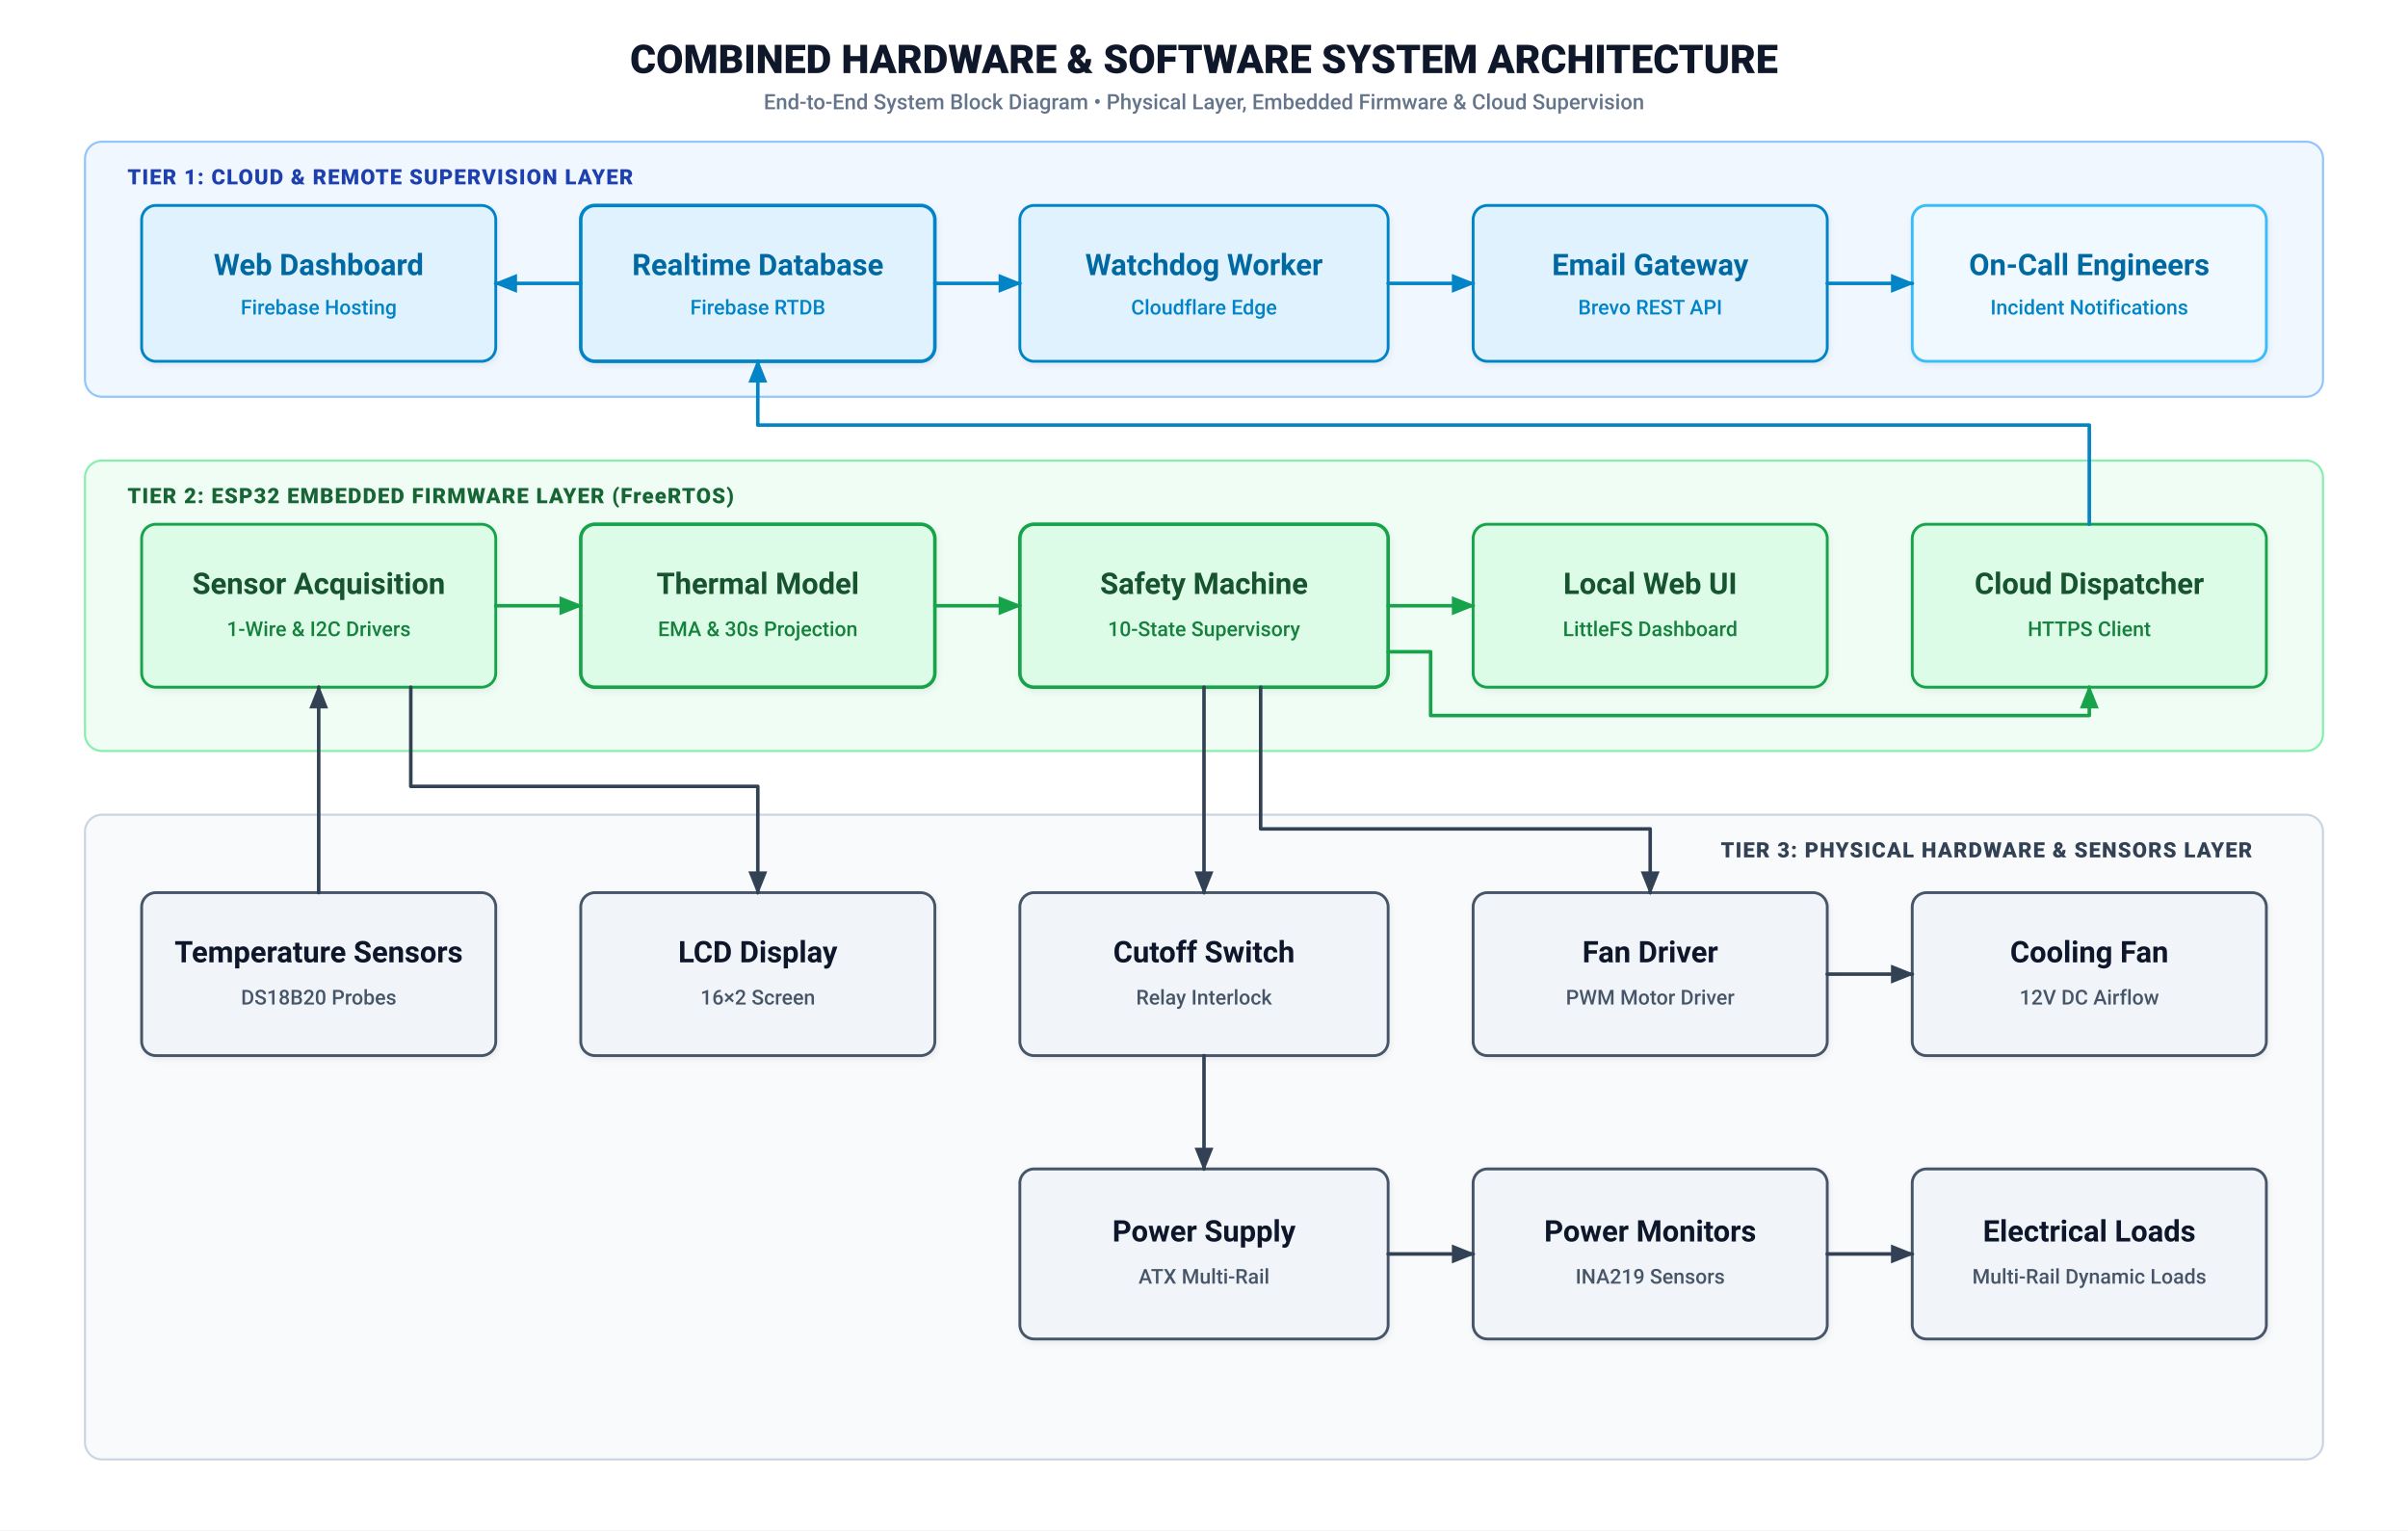
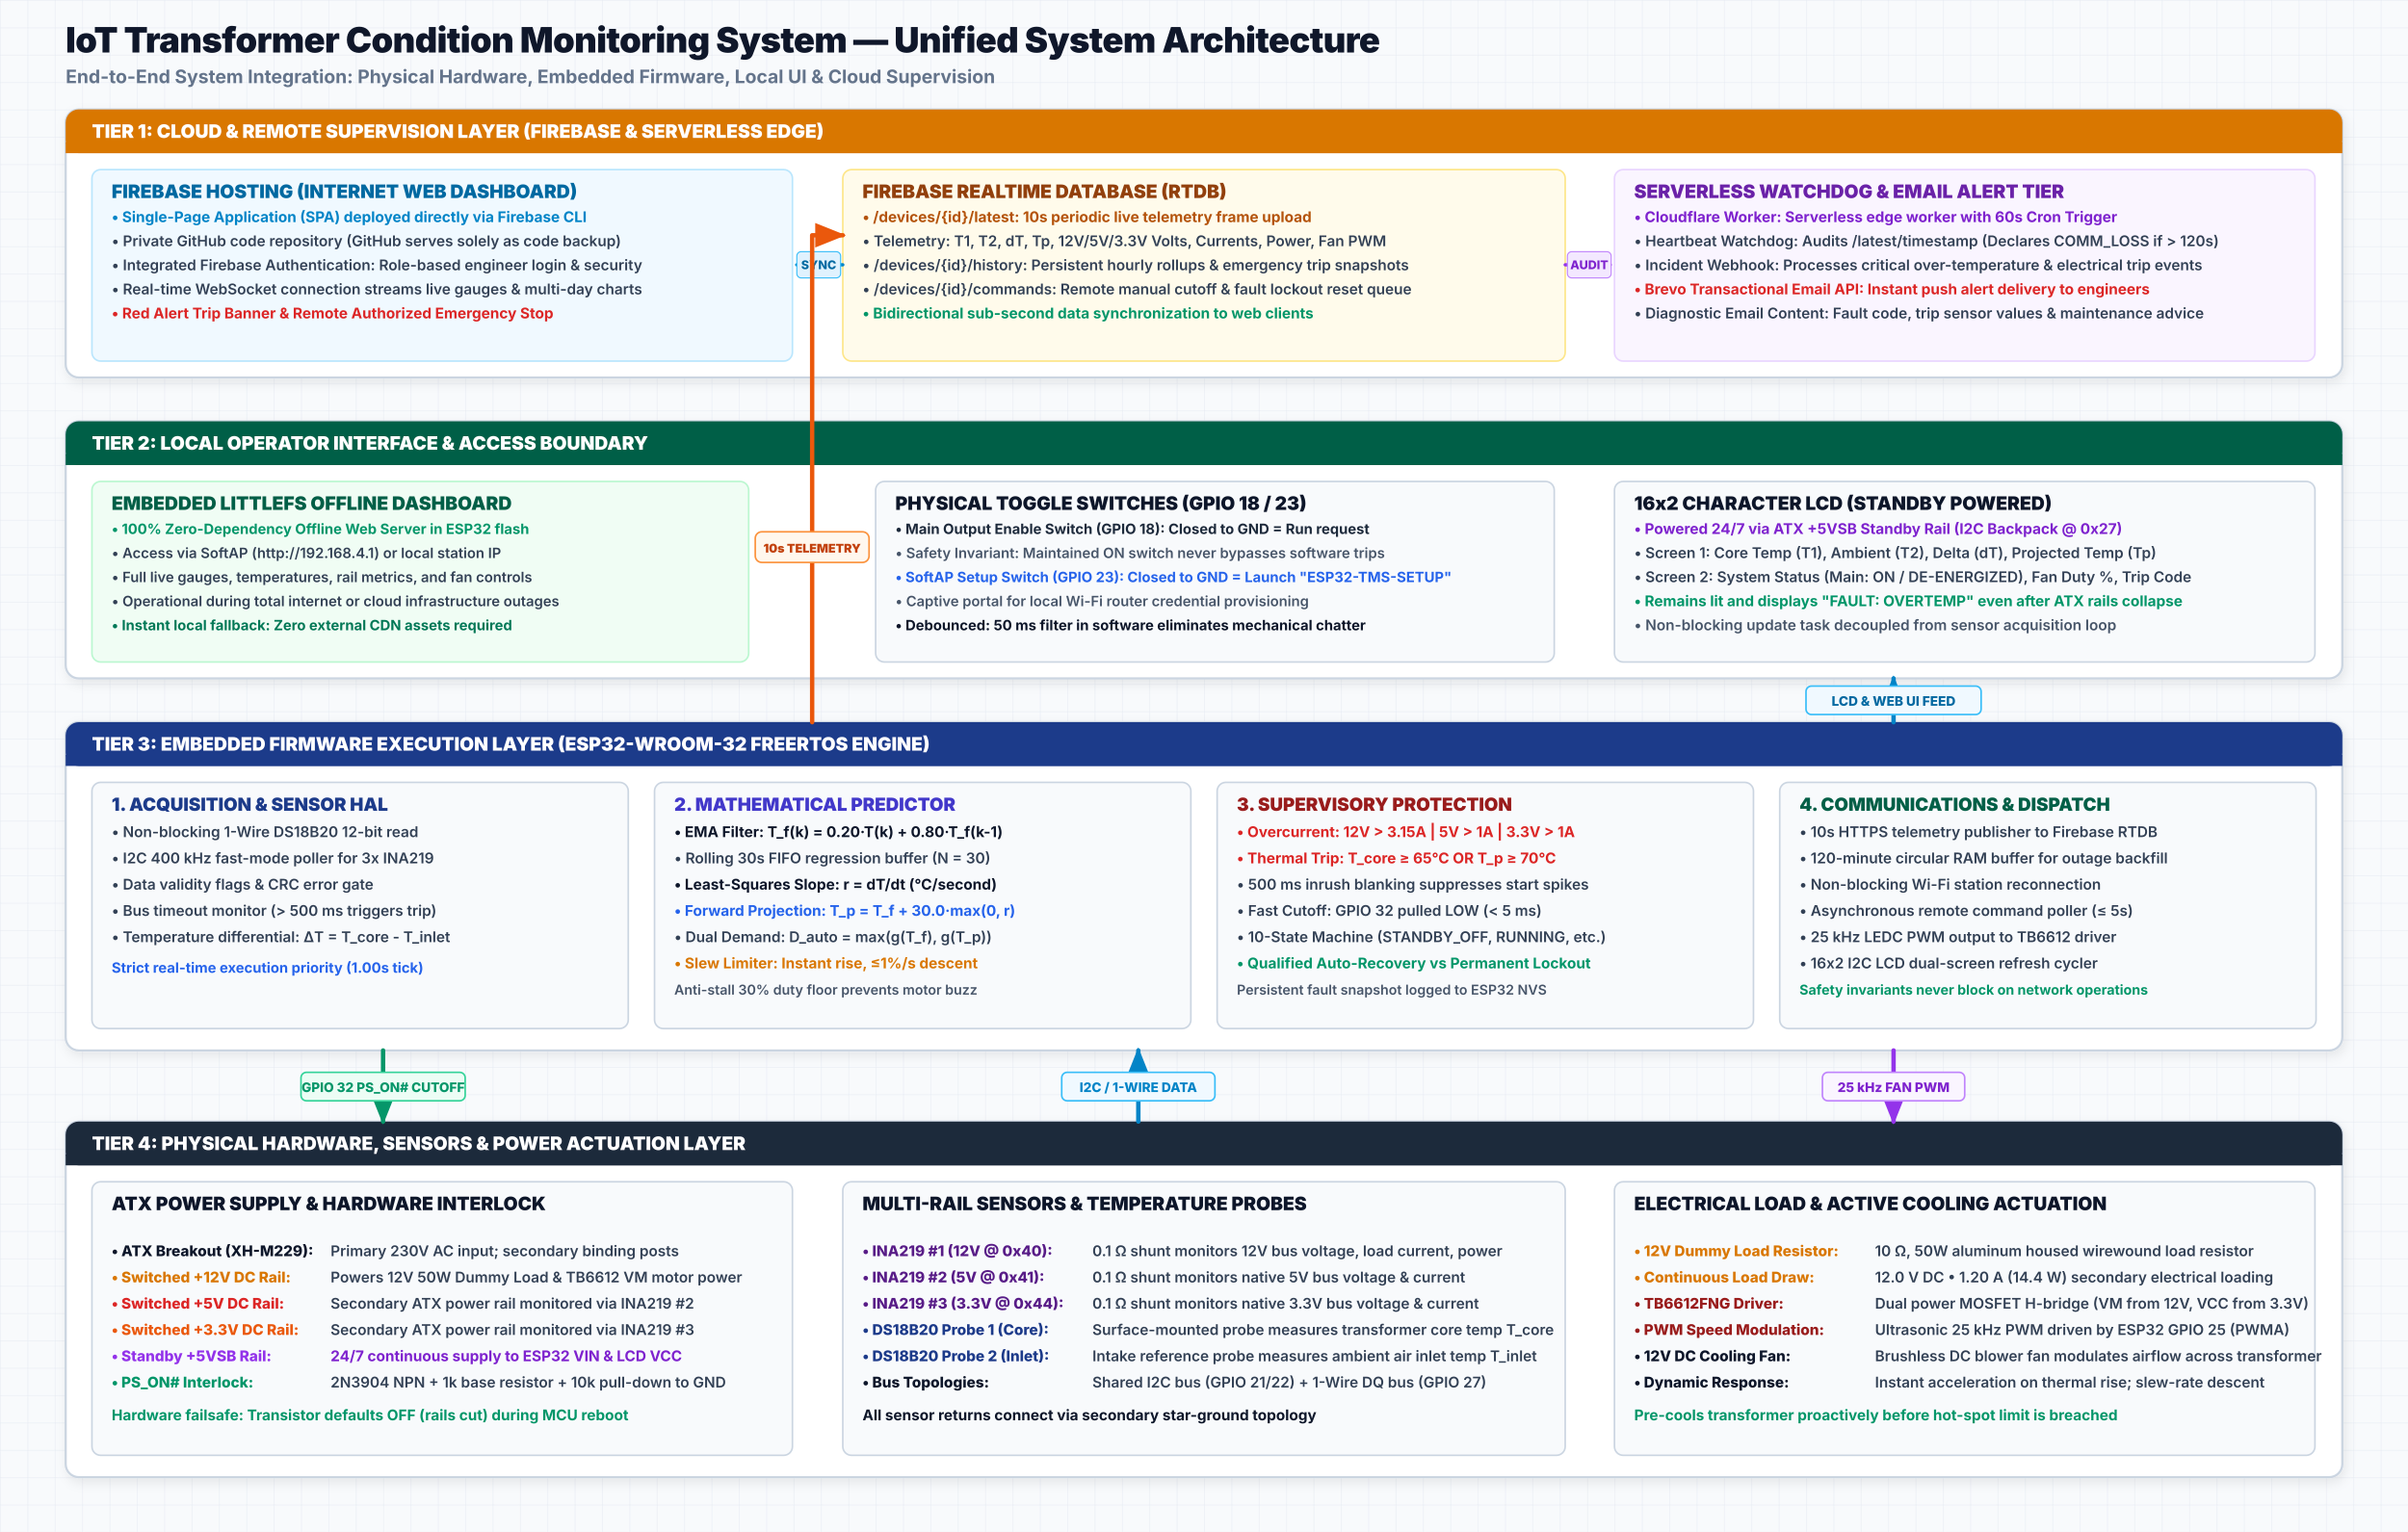
- <svg xmlns="http://www.w3.org/2000/svg" viewBox="0 0 1700 1080" width="1700" height="1080">
+ <svg xmlns="http://www.w3.org/2000/svg" viewBox="0 0 2200 1400" width="2200" height="1400">
  <defs>
-     <filter id="shadow" x="-3%" y="-3%" width="106%" height="108%" filterUnits="userSpaceOnUse">
-       <feDropShadow dx="1" dy="2" stdDeviation="2" flood-color="#0f172a" flood-opacity="0.06" />
+     <pattern id="grid" width="25" height="25" patternUnits="userSpaceOnUse">
+       <path d="M 25 0 L 0 0 0 25" fill="none" stroke="#e2e8f0" stroke-width="0.75" />
+     </pattern>
+     <filter id="shadow" x="-3%" y="-3%" width="108%" height="110%" filterUnits="userSpaceOnUse">
+       <feDropShadow dx="2" dy="4" stdDeviation="5" flood-color="#0f172a" flood-opacity="0.08" />
    </filter>
-     <marker id="arrow" viewBox="0 0 12 12" refX="10" refY="6" markerWidth="8" markerHeight="8" orient="auto-start-reverse">
-       <path d="M 1 2 L 11 6 L 1 10 z" fill="#334155" />
-     </marker>
-     <marker id="arrow-blue" viewBox="0 0 12 12" refX="10" refY="6" markerWidth="8" markerHeight="8" orient="auto-start-reverse">
-       <path d="M 1 2 L 11 6 L 1 10 z" fill="#0284c7" />
-     </marker>
-     <marker id="arrow-green" viewBox="0 0 12 12" refX="10" refY="6" markerWidth="8" markerHeight="8" orient="auto-start-reverse">
-       <path d="M 1 2 L 11 6 L 1 10 z" fill="#16a34a" />
+     <marker id="arrow" viewBox="0 0 10 10" refX="9" refY="5" markerWidth="7" markerHeight="7" orient="auto-start-reverse">
+       <path d="M 0 1 L 10 5 L 0 9 z" fill="#0f172a" />
+     </marker>
+     <marker id="arrow-blue" viewBox="0 0 10 10" refX="9" refY="5" markerWidth="7" markerHeight="7" orient="auto-start-reverse">
+       <path d="M 0 1 L 10 5 L 0 9 z" fill="#2563eb" />
+     </marker>
+     <marker id="arrow-cyan" viewBox="0 0 10 10" refX="9" refY="5" markerWidth="7" markerHeight="7" orient="auto-start-reverse">
+       <path d="M 0 1 L 10 5 L 0 9 z" fill="#0284c7" />
+     </marker>
+     <marker id="arrow-green" viewBox="0 0 10 10" refX="9" refY="5" markerWidth="7" markerHeight="7" orient="auto-start-reverse">
+       <path d="M 0 1 L 10 5 L 0 9 z" fill="#059669" />
+     </marker>
+     <marker id="arrow-orange" viewBox="0 0 10 10" refX="9" refY="5" markerWidth="7" markerHeight="7" orient="auto-start-reverse">
+       <path d="M 0 1 L 10 5 L 0 9 z" fill="#ea580c" />
+     </marker>
+     <marker id="arrow-purple" viewBox="0 0 10 10" refX="9" refY="5" markerWidth="7" markerHeight="7" orient="auto-start-reverse">
+       <path d="M 0 1 L 10 5 L 0 9 z" fill="#9333ea" />
+     </marker>
+     <marker id="arrow-red" viewBox="0 0 10 10" refX="9" refY="5" markerWidth="7" markerHeight="7" orient="auto-start-reverse">
+       <path d="M 0 1 L 10 5 L 0 9 z" fill="#dc2626" />
    </marker>
  </defs>
  <style>
    text {
-       font-family: 'Segoe UI', -apple-system, BlinkMacSystemFont, Roboto, sans-serif;
-       text-anchor: middle;
-       dominant-baseline: central;
+       font-family: 'Segoe UI', -apple-system, BlinkMacSystemFont, 'Inter', Roboto, sans-serif;
+       user-select: none;
    }
    .wire {
      fill: none;
-       stroke: #334155;
-       stroke-width: 2.5;
      stroke-linecap: round;
      stroke-linejoin: round;
    }
-     .wire-blue {
-       fill: none;
-       stroke: #0284c7;
-       stroke-width: 2.5;
-       stroke-linecap: round;
-       stroke-linejoin: round;
-     }
-     .wire-green {
-       fill: none;
-       stroke: #16a34a;
-       stroke-width: 2.5;
-       stroke-linecap: round;
-       stroke-linejoin: round;
-     }
-     .tier-header-t1 {
-       font-size: 15px;
-       font-weight: 800;
-       letter-spacing: 0.8px;
-       text-anchor: start;
-       fill: #1e40af;
-     }
-     .tier-header-t2 {
-       font-size: 15px;
-       font-weight: 800;
-       letter-spacing: 0.8px;
-       text-anchor: start;
-       fill: #166534;
-     }
-     .tier-header-t3 {
-       font-size: 15px;
-       font-weight: 800;
-       letter-spacing: 0.8px;
-       text-anchor: end;
-       fill: #334155;
-     }
-     .card-title-t1 {
-       font-size: 21px;
-       font-weight: 700;
-       fill: #0369a1;
-     }
-     .card-sub-t1 {
-       font-size: 14.5px;
-       font-weight: 500;
-       fill: #0284c7;
-     }
-     .card-title-t2 {
-       font-size: 21px;
-       font-weight: 700;
-       fill: #14532d;
-     }
-     .card-sub-t2 {
-       font-size: 14.5px;
-       font-weight: 500;
-       fill: #15803d;
-     }
-     .card-title-t3 {
-       font-size: 21px;
-       font-weight: 700;
-       fill: #0f172a;
-     }
-     .card-sub-t3 {
-       font-size: 14.5px;
-       font-weight: 500;
-       fill: #475569;
-     }
  </style>
-   <rect width="1700" height="1080" fill="#ffffff" />
-   <text x="850.0" y="42" font-size="28" font-weight="800" fill="#0f172a">COMBINED HARDWARE &amp; SOFTWARE SYSTEM ARCHITECTURE</text>
-   <text x="850.0" y="72" font-size="15" font-weight="500" fill="#64748b">End-to-End System Block Diagram • Physical Layer, Embedded Firmware &amp; Cloud Supervision</text>
-   <rect x="60" y="100" width="1580" height="180" rx="12" fill="#f0f7ff" stroke="#93c5fd" stroke-width="1.5" />
-   <text x="90" y="125" class="tier-header-t1">TIER 1: CLOUD &amp; REMOTE SUPERVISION LAYER</text>
-   <g transform="translate(100, 145)" filter="url(#shadow)">
-     <rect width="250" height="110" rx="10" fill="#e0f2fe" stroke="#0284c7" stroke-width="2" />
-     <text x="125" y="42" class="card-title-t1">Web Dashboard</text>
-     <text x="125" y="72" class="card-sub-t1">Firebase Hosting</text>
-   </g>
-   <g transform="translate(410, 145)" filter="url(#shadow)">
-     <rect width="250" height="110" rx="10" fill="#e0f2fe" stroke="#0284c7" stroke-width="2.5" />
-     <text x="125" y="42" class="card-title-t1">Realtime Database</text>
-     <text x="125" y="72" class="card-sub-t1">Firebase RTDB</text>
-   </g>
-   <path class="wire-blue" marker-end="url(#arrow-blue)" d="M 410 200 L 350 200" />
-   <g transform="translate(720, 145)" filter="url(#shadow)">
-     <rect width="260" height="110" rx="10" fill="#e0f2fe" stroke="#0284c7" stroke-width="2" />
-     <text x="130" y="42" class="card-title-t1">Watchdog Worker</text>
-     <text x="130" y="72" class="card-sub-t1">Cloudflare Edge</text>
-   </g>
-   <path class="wire-blue" marker-end="url(#arrow-blue)" d="M 660 200 L 720 200" />
-   <g transform="translate(1040, 145)" filter="url(#shadow)">
-     <rect width="250" height="110" rx="10" fill="#e0f2fe" stroke="#0284c7" stroke-width="2" />
-     <text x="125" y="42" class="card-title-t1">Email Gateway</text>
-     <text x="125" y="72" class="card-sub-t1">Brevo REST API</text>
-   </g>
-   <path class="wire-blue" marker-end="url(#arrow-blue)" d="M 980 200 L 1040 200" />
-   <g transform="translate(1350, 145)" filter="url(#shadow)">
-     <rect width="250" height="110" rx="10" fill="#f0f9ff" stroke="#38bdf8" stroke-width="2" />
-     <text x="125" y="42" class="card-title-t1">On-Call Engineers</text>
-     <text x="125" y="72" class="card-sub-t1">Incident Notifications</text>
-   </g>
-   <path class="wire-blue" marker-end="url(#arrow-blue)" d="M 1290 200 L 1350 200" />
-   <rect x="60" y="325" width="1580" height="205" rx="12" fill="#f0fdf4" stroke="#86efac" stroke-width="1.5" />
-   <text x="90" y="350" class="tier-header-t2">TIER 2: ESP32 EMBEDDED FIRMWARE LAYER (FreeRTOS)</text>
-   <g transform="translate(100, 370)" filter="url(#shadow)">
-     <rect width="250" height="115" rx="10" fill="#dcfce7" stroke="#16a34a" stroke-width="2" />
-     <text x="125" y="42" class="card-title-t2">Sensor Acquisition</text>
-     <text x="125" y="74" class="card-sub-t2">1-Wire &amp; I2C Drivers</text>
-   </g>
-   <g transform="translate(410, 370)" filter="url(#shadow)">
-     <rect width="250" height="115" rx="10" fill="#dcfce7" stroke="#16a34a" stroke-width="2.5" />
-     <text x="125" y="42" class="card-title-t2">Thermal Model</text>
-     <text x="125" y="74" class="card-sub-t2">EMA &amp; 30s Projection</text>
-   </g>
-   <path class="wire-green" marker-end="url(#arrow-green)" d="M 350 427.5 L 410 427.5" />
-   <g transform="translate(720, 370)" filter="url(#shadow)">
-     <rect width="260" height="115" rx="10" fill="#dcfce7" stroke="#16a34a" stroke-width="2.5" />
-     <text x="130" y="42" class="card-title-t2">Safety Machine</text>
-     <text x="130" y="74" class="card-sub-t2">10-State Supervisory</text>
-   </g>
-   <path class="wire-green" marker-end="url(#arrow-green)" d="M 660 427.5 L 720 427.5" />
-   <g transform="translate(1040, 370)" filter="url(#shadow)">
-     <rect width="250" height="115" rx="10" fill="#dcfce7" stroke="#16a34a" stroke-width="2" />
-     <text x="125" y="42" class="card-title-t2">Local Web UI</text>
-     <text x="125" y="74" class="card-sub-t2">LittleFS Dashboard</text>
-   </g>
-   <path class="wire-green" marker-end="url(#arrow-green)" d="M 980 427.5 L 1040 427.5" />
-   <g transform="translate(1350, 370)" filter="url(#shadow)">
-     <rect width="250" height="115" rx="10" fill="#dcfce7" stroke="#16a34a" stroke-width="2" />
-     <text x="125" y="42" class="card-title-t2">Cloud Dispatcher</text>
-     <text x="125" y="74" class="card-sub-t2">HTTPS Client</text>
-   </g>
-   <path class="wire-green" marker-end="url(#arrow-green)" d="M 980 460 L 1010 460 L 1010 505 L 1475 505 L 1475 485" />
-   <path class="wire-blue" stroke-width="2.5" marker-end="url(#arrow-blue)" d="M 1475 370 L 1475 300 L 535 300 L 535 255" />
-   <rect x="60" y="575" width="1580" height="455" rx="12" fill="#f8fafc" stroke="#cbd5e1" stroke-width="1.5" />
-   <text x="1590" y="600" class="tier-header-t3">TIER 3: PHYSICAL HARDWARE &amp; SENSORS LAYER</text>
-   <g transform="translate(100, 630)" filter="url(#shadow)">
-     <rect width="250" height="115" rx="10" fill="#f1f5f9" stroke="#475569" stroke-width="2" />
-     <text x="125" y="42" class="card-title-t3">Temperature Sensors</text>
-     <text x="125" y="74" class="card-sub-t3">DS18B20 Probes</text>
-   </g>
-   <path class="wire" marker-end="url(#arrow)" d="M 225 630 L 225 485" />
-   <g transform="translate(410, 630)" filter="url(#shadow)">
-     <rect width="250" height="115" rx="10" fill="#f1f5f9" stroke="#475569" stroke-width="2" />
-     <text x="125" y="42" class="card-title-t3">LCD Display</text>
-     <text x="125" y="74" class="card-sub-t3">16×2 Screen</text>
-   </g>
-   <path class="wire" marker-end="url(#arrow)" d="M 290 485 L 290 555 L 535 555 L 535 630" />
-   <g transform="translate(720, 630)" filter="url(#shadow)">
-     <rect width="260" height="115" rx="10" fill="#f1f5f9" stroke="#475569" stroke-width="2" />
-     <text x="130" y="42" class="card-title-t3">Cutoff Switch</text>
-     <text x="130" y="74" class="card-sub-t3">Relay Interlock</text>
-   </g>
-   <path class="wire" marker-end="url(#arrow)" d="M 850 485 L 850 630" />
-   <g transform="translate(720, 825)" filter="url(#shadow)">
-     <rect width="260" height="120" rx="10" fill="#f1f5f9" stroke="#475569" stroke-width="2" />
-     <text x="130" y="44" class="card-title-t3">Power Supply</text>
-     <text x="130" y="76" class="card-sub-t3">ATX Multi-Rail</text>
-   </g>
-   <path class="wire" marker-end="url(#arrow)" d="M 850 745 L 850 825" />
-   <g transform="translate(1040, 630)" filter="url(#shadow)">
-     <rect width="250" height="115" rx="10" fill="#f1f5f9" stroke="#475569" stroke-width="2" />
-     <text x="125" y="42" class="card-title-t3">Fan Driver</text>
-     <text x="125" y="74" class="card-sub-t3">PWM Motor Driver</text>
-   </g>
-   <path class="wire" marker-end="url(#arrow)" d="M 890 485 L 890 585 L 1165 585 L 1165 630" />
-   <g transform="translate(1350, 630)" filter="url(#shadow)">
-     <rect width="250" height="115" rx="10" fill="#f1f5f9" stroke="#475569" stroke-width="2" />
-     <text x="125" y="42" class="card-title-t3">Cooling Fan</text>
-     <text x="125" y="74" class="card-sub-t3">12V DC Airflow</text>
-   </g>
-   <path class="wire" marker-end="url(#arrow)" d="M 1290 687.5 L 1350 687.5" />
-   <g transform="translate(1040, 825)" filter="url(#shadow)">
-     <rect width="250" height="120" rx="10" fill="#f1f5f9" stroke="#475569" stroke-width="2" />
-     <text x="125" y="44" class="card-title-t3">Power Monitors</text>
-     <text x="125" y="76" class="card-sub-t3">INA219 Sensors</text>
-   </g>
-   <path class="wire" marker-end="url(#arrow)" d="M 980 885 L 1040 885" />
-   <g transform="translate(1350, 825)" filter="url(#shadow)">
-     <rect width="250" height="120" rx="10" fill="#f1f5f9" stroke="#475569" stroke-width="2" />
-     <text x="125" y="44" class="card-title-t3">Electrical Loads</text>
-     <text x="125" y="76" class="card-sub-t3">Multi-Rail Dynamic Loads</text>
-   </g>
-   <path class="wire" marker-end="url(#arrow)" d="M 1290 885 L 1350 885" />
+   <rect width="2200" height="1400" fill="#f8fafc" />
+   <rect width="2200" height="1400" fill="url(#grid)" />
+   <g transform="translate(60, 48)">
+     <text font-size="32" font-weight="900" fill="#0f172a" letter-spacing="-0.5px">IoT Transformer Condition Monitoring System — Unified System Architecture</text>
+     <text font-size="17" font-weight="700" fill="#64748b" y="28">End-to-End System Integration: Physical Hardware, Embedded Firmware, Local UI &amp; Cloud Supervision</text>
+   </g>
+   <g transform="translate(60, 100)" filter="url(#shadow)">
+     <rect width="2080" height="245" rx="12" fill="#ffffff" stroke="#cbd5e1" stroke-width="2" />
+     <rect width="2080" height="40" rx="12" fill="#d97706" />
+     <rect x="0" y="30" width="2080" height="10" fill="#d97706" />
+     <text x="24" y="26" font-size="17" font-weight="900" fill="#ffffff">TIER 1: CLOUD &amp; REMOTE SUPERVISION LAYER (FIREBASE &amp; SERVERLESS EDGE)</text>
+     <g transform="translate(24, 55)">
+       <rect width="640" height="175" rx="8" fill="#f0f9ff" stroke="#bae6fd" stroke-width="1.5" />
+       <text x="18" y="26" font-size="17" font-weight="900" fill="#0369a1">FIREBASE HOSTING (INTERNET WEB DASHBOARD)</text>
+       <text x="18" y="48" font-size="13.5" font-weight="700" fill="#0284c7">• Single-Page Application (SPA) deployed directly via Firebase CLI</text>
+       <text x="18" y="70" font-size="13.5" font-weight="600" fill="#334155">• Private GitHub code repository (GitHub serves solely as code backup)</text>
+       <text x="18" y="92" font-size="13.5" font-weight="600" fill="#334155">• Integrated Firebase Authentication: Role-based engineer login &amp; security</text>
+       <text x="18" y="114" font-size="13.5" font-weight="600" fill="#334155">• Real-time WebSocket connection streams live gauges &amp; multi-day charts</text>
+       <text x="18" y="136" font-size="13.5" font-weight="700" fill="#dc2626">• Red Alert Trip Banner &amp; Remote Authorized Emergency Stop</text>
+     </g>
+     <g transform="translate(710, 55)">
+       <rect width="660" height="175" rx="8" fill="#fffbeb" stroke="#fde68a" stroke-width="1.5" />
+       <text x="18" y="26" font-size="17" font-weight="900" fill="#92400e">FIREBASE REALTIME DATABASE (RTDB)</text>
+       <text x="18" y="48" font-size="13.5" font-weight="700" fill="#b45309">• /devices/{id}/latest: 10s periodic live telemetry frame upload</text>
+       <text x="18" y="70" font-size="13.5" font-weight="600" fill="#334155">• Telemetry: T1, T2, dT, Tp, 12V/5V/3.3V Volts, Currents, Power, Fan PWM</text>
+       <text x="18" y="92" font-size="13.5" font-weight="600" fill="#334155">• /devices/{id}/history: Persistent hourly rollups &amp; emergency trip snapshots</text>
+       <text x="18" y="114" font-size="13.5" font-weight="600" fill="#334155">• /devices/{id}/commands: Remote manual cutoff &amp; fault lockout reset queue</text>
+       <text x="18" y="136" font-size="13.5" font-weight="700" fill="#059669">• Bidirectional sub-second data synchronization to web clients</text>
+     </g>
+     <g transform="translate(1415, 55)">
+       <rect width="640" height="175" rx="8" fill="#faf5ff" stroke="#e9d5ff" stroke-width="1.5" />
+       <text x="18" y="26" font-size="17" font-weight="900" fill="#6b21a8">SERVERLESS WATCHDOG &amp; EMAIL ALERT TIER</text>
+       <text x="18" y="48" font-size="13.5" font-weight="700" fill="#7e22ce">• Cloudflare Worker: Serverless edge worker with 60s Cron Trigger</text>
+       <text x="18" y="70" font-size="13.5" font-weight="600" fill="#334155">• Heartbeat Watchdog: Audits /latest/timestamp (Declares COMM_LOSS if &gt; 120s)</text>
+       <text x="18" y="92" font-size="13.5" font-weight="600" fill="#334155">• Incident Webhook: Processes critical over-temperature &amp; electrical trip events</text>
+       <text x="18" y="114" font-size="13.5" font-weight="700" fill="#dc2626">• Brevo Transactional Email API: Instant push alert delivery to engineers</text>
+       <text x="18" y="136" font-size="13.5" font-weight="600" fill="#334155">• Diagnostic Email Content: Fault code, trip sensor values &amp; maintenance advice</text>
+     </g>
+     <path class="wire" stroke="#0284c7" stroke-width="3" marker-end="url(#arrow-cyan)" d="M 710 142 L 668 142" />
+     <rect x="668" y="130" width="40" height="24" rx="4" fill="#e0f2fe" stroke="#38bdf8" stroke-width="1" />
+     <text x="688" y="146" font-size="11" font-weight="800" fill="#0369a1" text-anchor="middle">SYNC</text>
+     <path class="wire" stroke="#9333ea" stroke-width="3" marker-end="url(#arrow-purple)" d="M 1370 142 L 1411 142" />
+     <rect x="1372" y="130" width="40" height="24" rx="4" fill="#f3e8ff" stroke="#c084fc" stroke-width="1" />
+     <text x="1392" y="146" font-size="11" font-weight="800" fill="#7e22ce" text-anchor="middle">AUDIT</text>
+   </g>
+   <g transform="translate(60, 385)" filter="url(#shadow)">
+     <rect width="2080" height="235" rx="12" fill="#ffffff" stroke="#cbd5e1" stroke-width="2" />
+     <rect width="2080" height="40" rx="12" fill="#065f46" />
+     <rect x="0" y="30" width="2080" height="10" fill="#065f46" />
+     <text x="24" y="26" font-size="17" font-weight="900" fill="#ffffff">TIER 2: LOCAL OPERATOR INTERFACE &amp; ACCESS BOUNDARY</text>
+     <g transform="translate(24, 55)">
+       <rect width="600" height="165" rx="8" fill="#f0fdf4" stroke="#bbf7d0" stroke-width="1.5" />
+       <text x="18" y="26" font-size="17" font-weight="900" fill="#065f46">EMBEDDED LITTLEFS OFFLINE DASHBOARD</text>
+       <text x="18" y="48" font-size="13" font-weight="700" fill="#059669">• 100% Zero-Dependency Offline Web Server in ESP32 flash</text>
+       <text x="18" y="70" font-size="13" font-weight="600" fill="#334155">• Access via SoftAP (http://192.168.4.1) or local station IP</text>
+       <text x="18" y="92" font-size="13" font-weight="600" fill="#334155">• Full live gauges, temperatures, rail metrics, and fan controls</text>
+       <text x="18" y="114" font-size="13" font-weight="600" fill="#334155">• Operational during total internet or cloud infrastructure outages</text>
+       <text x="18" y="136" font-size="13" font-weight="700" fill="#047857">• Instant local fallback: Zero external CDN assets required</text>
+     </g>
+     <g transform="translate(740, 55)">
+       <rect width="620" height="165" rx="8" fill="#f8fafc" stroke="#cbd5e1" stroke-width="1.5" />
+       <text x="18" y="26" font-size="17" font-weight="900" fill="#0f172a">PHYSICAL TOGGLE SWITCHES (GPIO 18 / 23)</text>
+       <text x="18" y="48" font-size="13" font-weight="700" fill="#1e293b">• Main Output Enable Switch (GPIO 18): Closed to GND = Run request</text>
+       <text x="18" y="70" font-size="13" font-weight="600" fill="#475569">• Safety Invariant: Maintained ON switch never bypasses software trips</text>
+       <text x="18" y="92" font-size="13" font-weight="700" fill="#2563eb">• SoftAP Setup Switch (GPIO 23): Closed to GND = Launch "ESP32-TMS-SETUP"</text>
+       <text x="18" y="114" font-size="13" font-weight="600" fill="#475569">• Captive portal for local Wi-Fi router credential provisioning</text>
+       <text x="18" y="136" font-size="13" font-weight="700" fill="#0f172a">• Debounced: 50 ms filter in software eliminates mechanical chatter</text>
+     </g>
+     <g transform="translate(1415, 55)">
+       <rect width="640" height="165" rx="8" fill="#f8fafc" stroke="#cbd5e1" stroke-width="1.5" />
+       <text x="18" y="26" font-size="17" font-weight="900" fill="#0f172a">16x2 CHARACTER LCD (STANDBY POWERED)</text>
+       <text x="18" y="48" font-size="13.5" font-weight="700" fill="#7e22ce">• Powered 24/7 via ATX +5VSB Standby Rail (I2C Backpack @ 0x27)</text>
+       <text x="18" y="70" font-size="13.5" font-weight="600" fill="#334155">• Screen 1: Core Temp (T1), Ambient (T2), Delta (dT), Projected Temp (Tp)</text>
+       <text x="18" y="92" font-size="13.5" font-weight="600" fill="#334155">• Screen 2: System Status (Main: ON / DE-ENERGIZED), Fan Duty %, Trip Code</text>
+       <text x="18" y="114" font-size="13.5" font-weight="700" fill="#059669">• Remains lit and displays "FAULT: OVERTEMP" even after ATX rails collapse</text>
+       <text x="18" y="136" font-size="13.5" font-weight="600" fill="#475569">• Non-blocking update task decoupled from sensor acquisition loop</text>
+     </g>
+   </g>
+   <g transform="translate(60, 660)" filter="url(#shadow)">
+     <rect width="2080" height="300" rx="12" fill="#ffffff" stroke="#cbd5e1" stroke-width="2" />
+     <rect width="2080" height="40" rx="12" fill="#1e3a8a" />
+     <rect x="0" y="30" width="2080" height="10" fill="#1e3a8a" />
+     <text x="24" y="26" font-size="17" font-weight="900" fill="#ffffff">TIER 3: EMBEDDED FIRMWARE EXECUTION LAYER (ESP32-WROOM-32 FREERTOS ENGINE)</text>
+     <g transform="translate(24, 55)">
+       <rect width="490" height="225" rx="8" fill="#f8fafc" stroke="#cbd5e1" stroke-width="1.5" />
+       <text x="18" y="26" font-size="16.5" font-weight="900" fill="#1e3a8a">1. ACQUISITION &amp; SENSOR HAL</text>
+       <text x="18" y="50" font-size="13.5" font-weight="600" fill="#334155">• Non-blocking 1-Wire DS18B20 12-bit read</text>
+       <text x="18" y="74" font-size="13.5" font-weight="600" fill="#334155">• I2C 400 kHz fast-mode poller for 3x INA219</text>
+       <text x="18" y="98" font-size="13.5" font-weight="600" fill="#334155">• Data validity flags &amp; CRC error gate</text>
+       <text x="18" y="122" font-size="13.5" font-weight="600" fill="#334155">• Bus timeout monitor (&gt; 500 ms triggers trip)</text>
+       <text x="18" y="146" font-size="13.5" font-weight="600" fill="#334155">• Temperature differential: ΔT = T_core - T_inlet</text>
+       <text x="18" y="174" font-size="13" font-weight="700" fill="#2563eb">Strict real-time execution priority (1.00s tick)</text>
+     </g>
+     <g transform="translate(538, 55)">
+       <rect width="490" height="225" rx="8" fill="#f8fafc" stroke="#cbd5e1" stroke-width="1.5" />
+       <text x="18" y="26" font-size="16.5" font-weight="900" fill="#4338ca">2. MATHEMATICAL PREDICTOR</text>
+       <text x="18" y="50" font-size="13.5" font-weight="700" fill="#0f172a">• EMA Filter: T_f(k) = 0.20·T(k) + 0.80·T_f(k-1)</text>
+       <text x="18" y="74" font-size="13.5" font-weight="600" fill="#334155">• Rolling 30s FIFO regression buffer (N = 30)</text>
+       <text x="18" y="98" font-size="13.5" font-weight="700" fill="#0f172a">• Least-Squares Slope: r = dT/dt (°C/second)</text>
+       <text x="18" y="122" font-size="13.5" font-weight="700" fill="#2563eb">• Forward Projection: T_p = T_f + 30.0·max(0, r)</text>
+       <text x="18" y="146" font-size="13.5" font-weight="600" fill="#334155">• Dual Demand: D_auto = max(g(T_f), g(T_p))</text>
+       <text x="18" y="170" font-size="13.5" font-weight="700" fill="#d97706">• Slew Limiter: Instant rise, ≤1%/s descent</text>
+       <text x="18" y="194" font-size="12.5" font-weight="600" fill="#475569">Anti-stall 30% duty floor prevents motor buzz</text>
+     </g>
+     <g transform="translate(1052, 55)">
+       <rect width="490" height="225" rx="8" fill="#f8fafc" stroke="#cbd5e1" stroke-width="1.5" />
+       <text x="18" y="26" font-size="16.5" font-weight="900" fill="#991b1b">3. SUPERVISORY PROTECTION</text>
+       <text x="18" y="50" font-size="13.5" font-weight="700" fill="#dc2626">• Overcurrent: 12V &gt; 3.15A | 5V &gt; 1A | 3.3V &gt; 1A</text>
+       <text x="18" y="74" font-size="13.5" font-weight="700" fill="#dc2626">• Thermal Trip: T_core ≥ 65°C OR T_p ≥ 70°C</text>
+       <text x="18" y="98" font-size="13.5" font-weight="600" fill="#334155">• 500 ms inrush blanking suppresses start spikes</text>
+       <text x="18" y="122" font-size="13.5" font-weight="600" fill="#334155">• Fast Cutoff: GPIO 32 pulled LOW (&lt; 5 ms)</text>
+       <text x="18" y="146" font-size="13.5" font-weight="600" fill="#334155">• 10-State Machine (STANDBY_OFF, RUNNING, etc.)</text>
+       <text x="18" y="170" font-size="13.5" font-weight="700" fill="#059669">• Qualified Auto-Recovery vs Permanent Lockout</text>
+       <text x="18" y="194" font-size="12.5" font-weight="600" fill="#475569">Persistent fault snapshot logged to ESP32 NVS</text>
+     </g>
+     <g transform="translate(1566, 55)">
+       <rect width="490" height="225" rx="8" fill="#f8fafc" stroke="#cbd5e1" stroke-width="1.5" />
+       <text x="18" y="26" font-size="16.5" font-weight="900" fill="#065f46">4. COMMUNICATIONS &amp; DISPATCH</text>
+       <text x="18" y="50" font-size="13.5" font-weight="600" fill="#334155">• 10s HTTPS telemetry publisher to Firebase RTDB</text>
+       <text x="18" y="74" font-size="13.5" font-weight="600" fill="#334155">• 120-minute circular RAM buffer for outage backfill</text>
+       <text x="18" y="98" font-size="13.5" font-weight="600" fill="#334155">• Non-blocking Wi-Fi station reconnection</text>
+       <text x="18" y="122" font-size="13.5" font-weight="600" fill="#334155">• Asynchronous remote command poller (≤ 5s)</text>
+       <text x="18" y="146" font-size="13.5" font-weight="600" fill="#334155">• 25 kHz LEDC PWM output to TB6612 driver</text>
+       <text x="18" y="170" font-size="13.5" font-weight="600" fill="#334155">• 16x2 I2C LCD dual-screen refresh cycler</text>
+       <text x="18" y="194" font-size="12.5" font-weight="700" fill="#059669">Safety invariants never block on network operations</text>
+     </g>
+   </g>
+   <g transform="translate(60, 1025)" filter="url(#shadow)">
+     <rect width="2080" height="325" rx="12" fill="#ffffff" stroke="#cbd5e1" stroke-width="2" />
+     <rect width="2080" height="40" rx="12" fill="#1e293b" />
+     <rect x="0" y="30" width="2080" height="10" fill="#1e293b" />
+     <text x="24" y="26" font-size="17" font-weight="900" fill="#ffffff">TIER 4: PHYSICAL HARDWARE, SENSORS &amp; POWER ACTUATION LAYER</text>
+     <g transform="translate(24, 55)">
+       <rect width="640" height="250" rx="8" fill="#f8fafc" stroke="#cbd5e1" stroke-width="1.5" />
+       <text x="18" y="26" font-size="17" font-weight="900" fill="#0f172a">ATX POWER SUPPLY &amp; HARDWARE INTERLOCK</text>
+       <g transform="translate(18, 48)" font-size="13.5" font-weight="600" fill="#334155">
+         <text x="0" y="20" font-weight="800" fill="#0f172a">• ATX Breakout (XH-M229):</text>
+         <text x="200" y="20">Primary 230V AC input; secondary binding posts</text>
+         <text x="0" y="44" font-weight="800" fill="#d97706">• Switched +12V DC Rail:</text>
+         <text x="200" y="44">Powers 12V 50W Dummy Load &amp; TB6612 VM motor power</text>
+         <text x="0" y="68" font-weight="800" fill="#dc2626">• Switched +5V DC Rail:</text>
+         <text x="200" y="68">Secondary ATX power rail monitored via INA219 #2</text>
+         <text x="0" y="92" font-weight="800" fill="#ea580c">• Switched +3.3V DC Rail:</text>
+         <text x="200" y="92">Secondary ATX power rail monitored via INA219 #3</text>
+         <text x="0" y="116" font-weight="800" fill="#9333ea">• Standby +5VSB Rail:</text>
+         <text x="200" y="116" font-weight="700" fill="#7e22ce">24/7 continuous supply to ESP32 VIN &amp; LCD VCC</text>
+         <text x="0" y="140" font-weight="800" fill="#059669">• PS_ON# Interlock:</text>
+         <text x="200" y="140">2N3904 NPN + 1k base resistor + 10k pull-down to GND</text>
+         <text x="0" y="170" font-weight="700" fill="#059669">Hardware failsafe: Transistor defaults OFF (rails cut) during MCU reboot</text>
+       </g>
+     </g>
+     <g transform="translate(710, 55)">
+       <rect width="660" height="250" rx="8" fill="#f8fafc" stroke="#cbd5e1" stroke-width="1.5" />
+       <text x="18" y="26" font-size="17" font-weight="900" fill="#0f172a">MULTI-RAIL SENSORS &amp; TEMPERATURE PROBES</text>
+       <g transform="translate(18, 48)" font-size="13.5" font-weight="600" fill="#334155">
+         <text x="0" y="20" font-weight="800" fill="#581c87">• INA219 #1 (12V @ 0x40):</text>
+         <text x="210" y="20">0.1 Ω shunt monitors 12V bus voltage, load current, power</text>
+         <text x="0" y="44" font-weight="800" fill="#581c87">• INA219 #2 (5V @ 0x41):</text>
+         <text x="210" y="44">0.1 Ω shunt monitors native 5V bus voltage &amp; current</text>
+         <text x="0" y="68" font-weight="800" fill="#581c87">• INA219 #3 (3.3V @ 0x44):</text>
+         <text x="210" y="68">0.1 Ω shunt monitors native 3.3V bus voltage &amp; current</text>
+         <text x="0" y="92" font-weight="800" fill="#1e3a8a">• DS18B20 Probe 1 (Core):</text>
+         <text x="210" y="92">Surface-mounted probe measures transformer core temp T_core</text>
+         <text x="0" y="116" font-weight="800" fill="#1e3a8a">• DS18B20 Probe 2 (Inlet):</text>
+         <text x="210" y="116">Intake reference probe measures ambient air inlet temp T_inlet</text>
+         <text x="0" y="140" font-weight="800" fill="#0f172a">• Bus Topologies:</text>
+         <text x="210" y="140">Shared I2C bus (GPIO 21/22) + 1-Wire DQ bus (GPIO 27)</text>
+         <text x="0" y="170" font-weight="700" fill="#0f172a">All sensor returns connect via secondary star-ground topology</text>
+       </g>
+     </g>
+     <g transform="translate(1415, 55)">
+       <rect width="640" height="250" rx="8" fill="#f8fafc" stroke="#cbd5e1" stroke-width="1.5" />
+       <text x="18" y="26" font-size="17" font-weight="900" fill="#0f172a">ELECTRICAL LOAD &amp; ACTIVE COOLING ACTUATION</text>
+       <g transform="translate(18, 48)" font-size="13.5" font-weight="600" fill="#334155">
+         <text x="0" y="20" font-weight="800" fill="#d97706">• 12V Dummy Load Resistor:</text>
+         <text x="220" y="20">10 Ω, 50W aluminum housed wirewound load resistor</text>
+         <text x="0" y="44" font-weight="800" fill="#d97706">• Continuous Load Draw:</text>
+         <text x="220" y="44">12.0 V DC • 1.20 A (14.4 W) secondary electrical loading</text>
+         <text x="0" y="68" font-weight="800" fill="#991b1b">• TB6612FNG Driver:</text>
+         <text x="220" y="68">Dual power MOSFET H-bridge (VM from 12V, VCC from 3.3V)</text>
+         <text x="0" y="92" font-weight="800" fill="#991b1b">• PWM Speed Modulation:</text>
+         <text x="220" y="92">Ultrasonic 25 kHz PWM driven by ESP32 GPIO 25 (PWMA)</text>
+         <text x="0" y="116" font-weight="800" fill="#0f172a">• 12V DC Cooling Fan:</text>
+         <text x="220" y="116">Brushless DC blower fan modulates airflow across transformer</text>
+         <text x="0" y="140" font-weight="800" fill="#0f172a">• Dynamic Response:</text>
+         <text x="220" y="140">Instant acceleration on thermal rise; slew-rate descent</text>
+         <text x="0" y="170" font-weight="700" fill="#059669">Pre-cools transformer proactively before hot-spot limit is breached</text>
+       </g>
+     </g>
+   </g>
+   <path class="wire" stroke="#0284c7" stroke-width="4" marker-end="url(#arrow-cyan)" d="M 1040 1025 L 1040 960" />
+   <rect x="970" y="980" width="140" height="26" rx="5" fill="#f0f9ff" stroke="#38bdf8" stroke-width="1.5" />
+   <text x="1040" y="998" font-size="12" font-weight="800" fill="#0284c7" text-anchor="middle">I2C / 1-WIRE DATA</text>
+   <path class="wire" stroke="#059669" stroke-width="4" marker-end="url(#arrow-green)" d="M 350 960 L 350 1025" />
+   <rect x="275" y="980" width="150" height="26" rx="5" fill="#ecfdf5" stroke="#34d399" stroke-width="1.5" />
+   <text x="350" y="998" font-size="12" font-weight="800" fill="#059669" text-anchor="middle">GPIO 32 PS_ON# CUTOFF</text>
+   <path class="wire" stroke="#9333ea" stroke-width="4" marker-end="url(#arrow-purple)" d="M 1730 960 L 1730 1025" />
+   <rect x="1665" y="980" width="130" height="26" rx="5" fill="#faf5ff" stroke="#c084fc" stroke-width="1.5" />
+   <text x="1730" y="998" font-size="12" font-weight="800" fill="#7e22ce" text-anchor="middle">25 kHz FAN PWM</text>
+   <path class="wire" stroke="#0284c7" stroke-width="4" marker-end="url(#arrow-cyan)" d="M 1730 660 L 1730 620" />
+   <rect x="1650" y="627" width="160" height="26" rx="5" fill="#f0f9ff" stroke="#38bdf8" stroke-width="1.5" />
+   <text x="1730" y="645" font-size="12" font-weight="800" fill="#0369a1" text-anchor="middle">LCD &amp; WEB UI FEED</text>
+   <path class="wire" stroke="#ea580c" stroke-width="4" marker-end="url(#arrow-orange)" d="M 742 660 L 742 215 L 770 215" />
+   <g transform="translate(742, 500)">
+     <rect x="-52" y="-14" width="104" height="28" rx="6" fill="#fff7ed" stroke="#fb923c" stroke-width="1.5" />
+     <text x="0" y="5" font-size="11" font-weight="900" fill="#c2410c" text-anchor="middle">10s TELEMETRY</text>
+   </g>
</svg>
